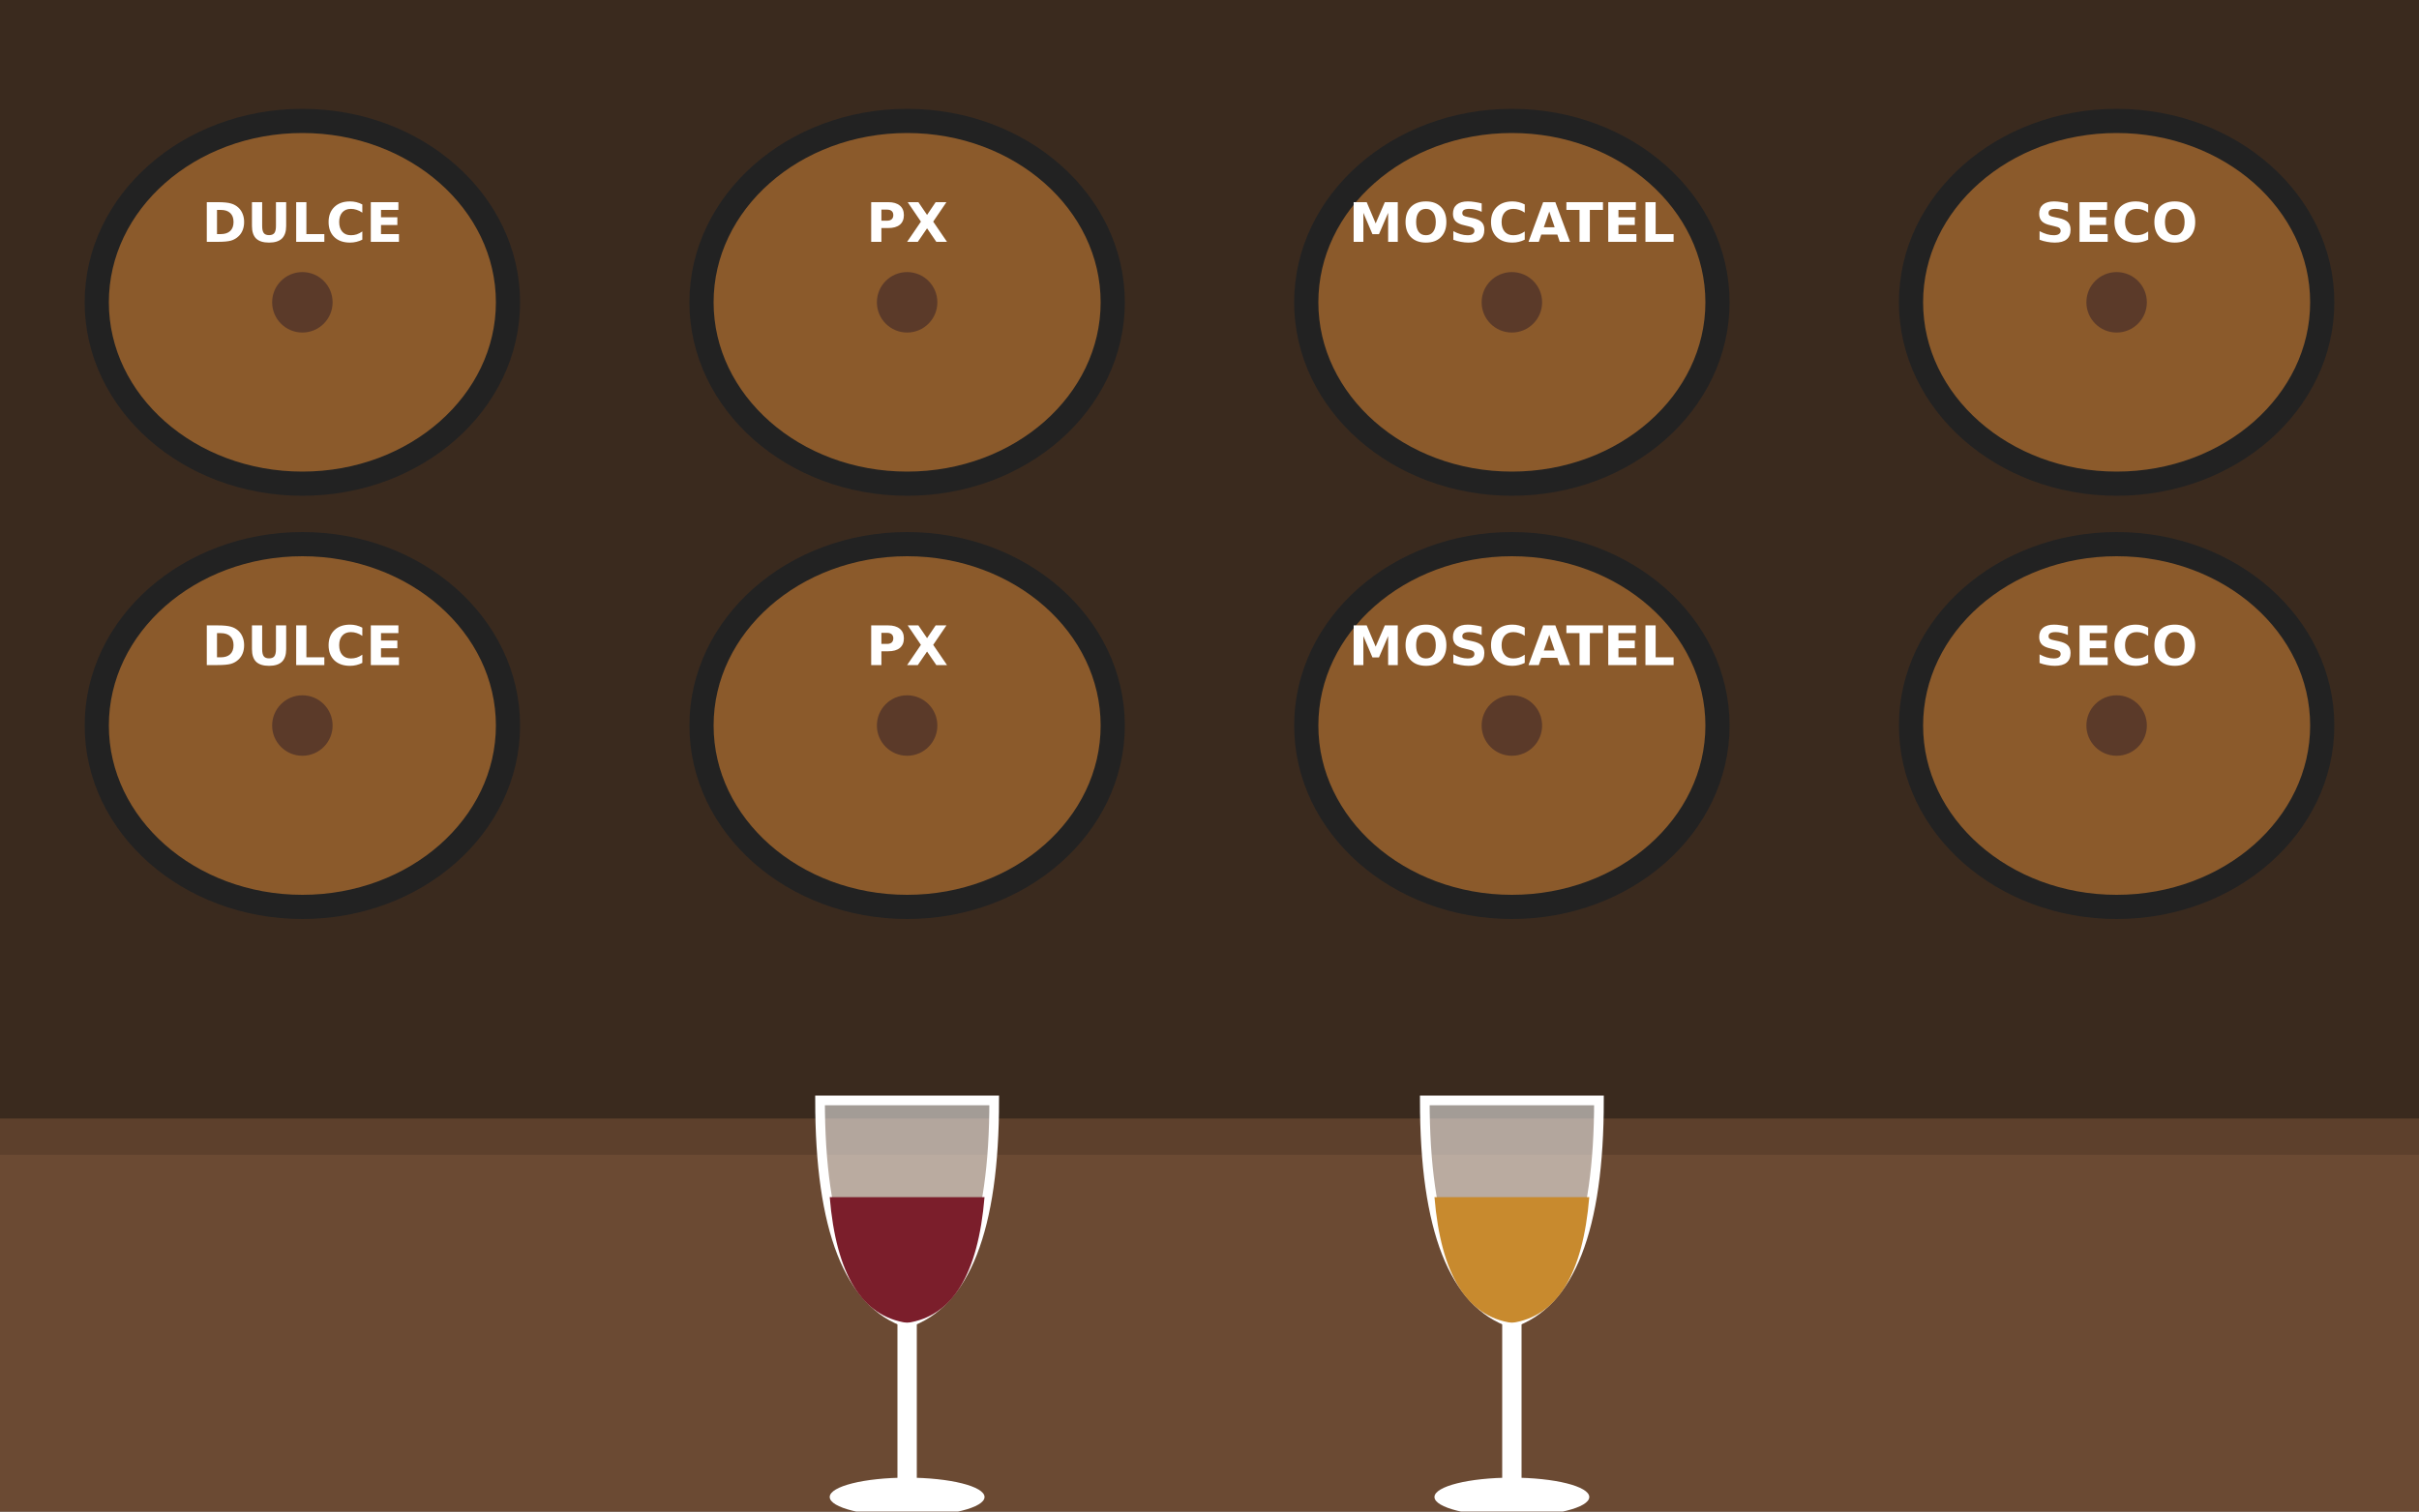
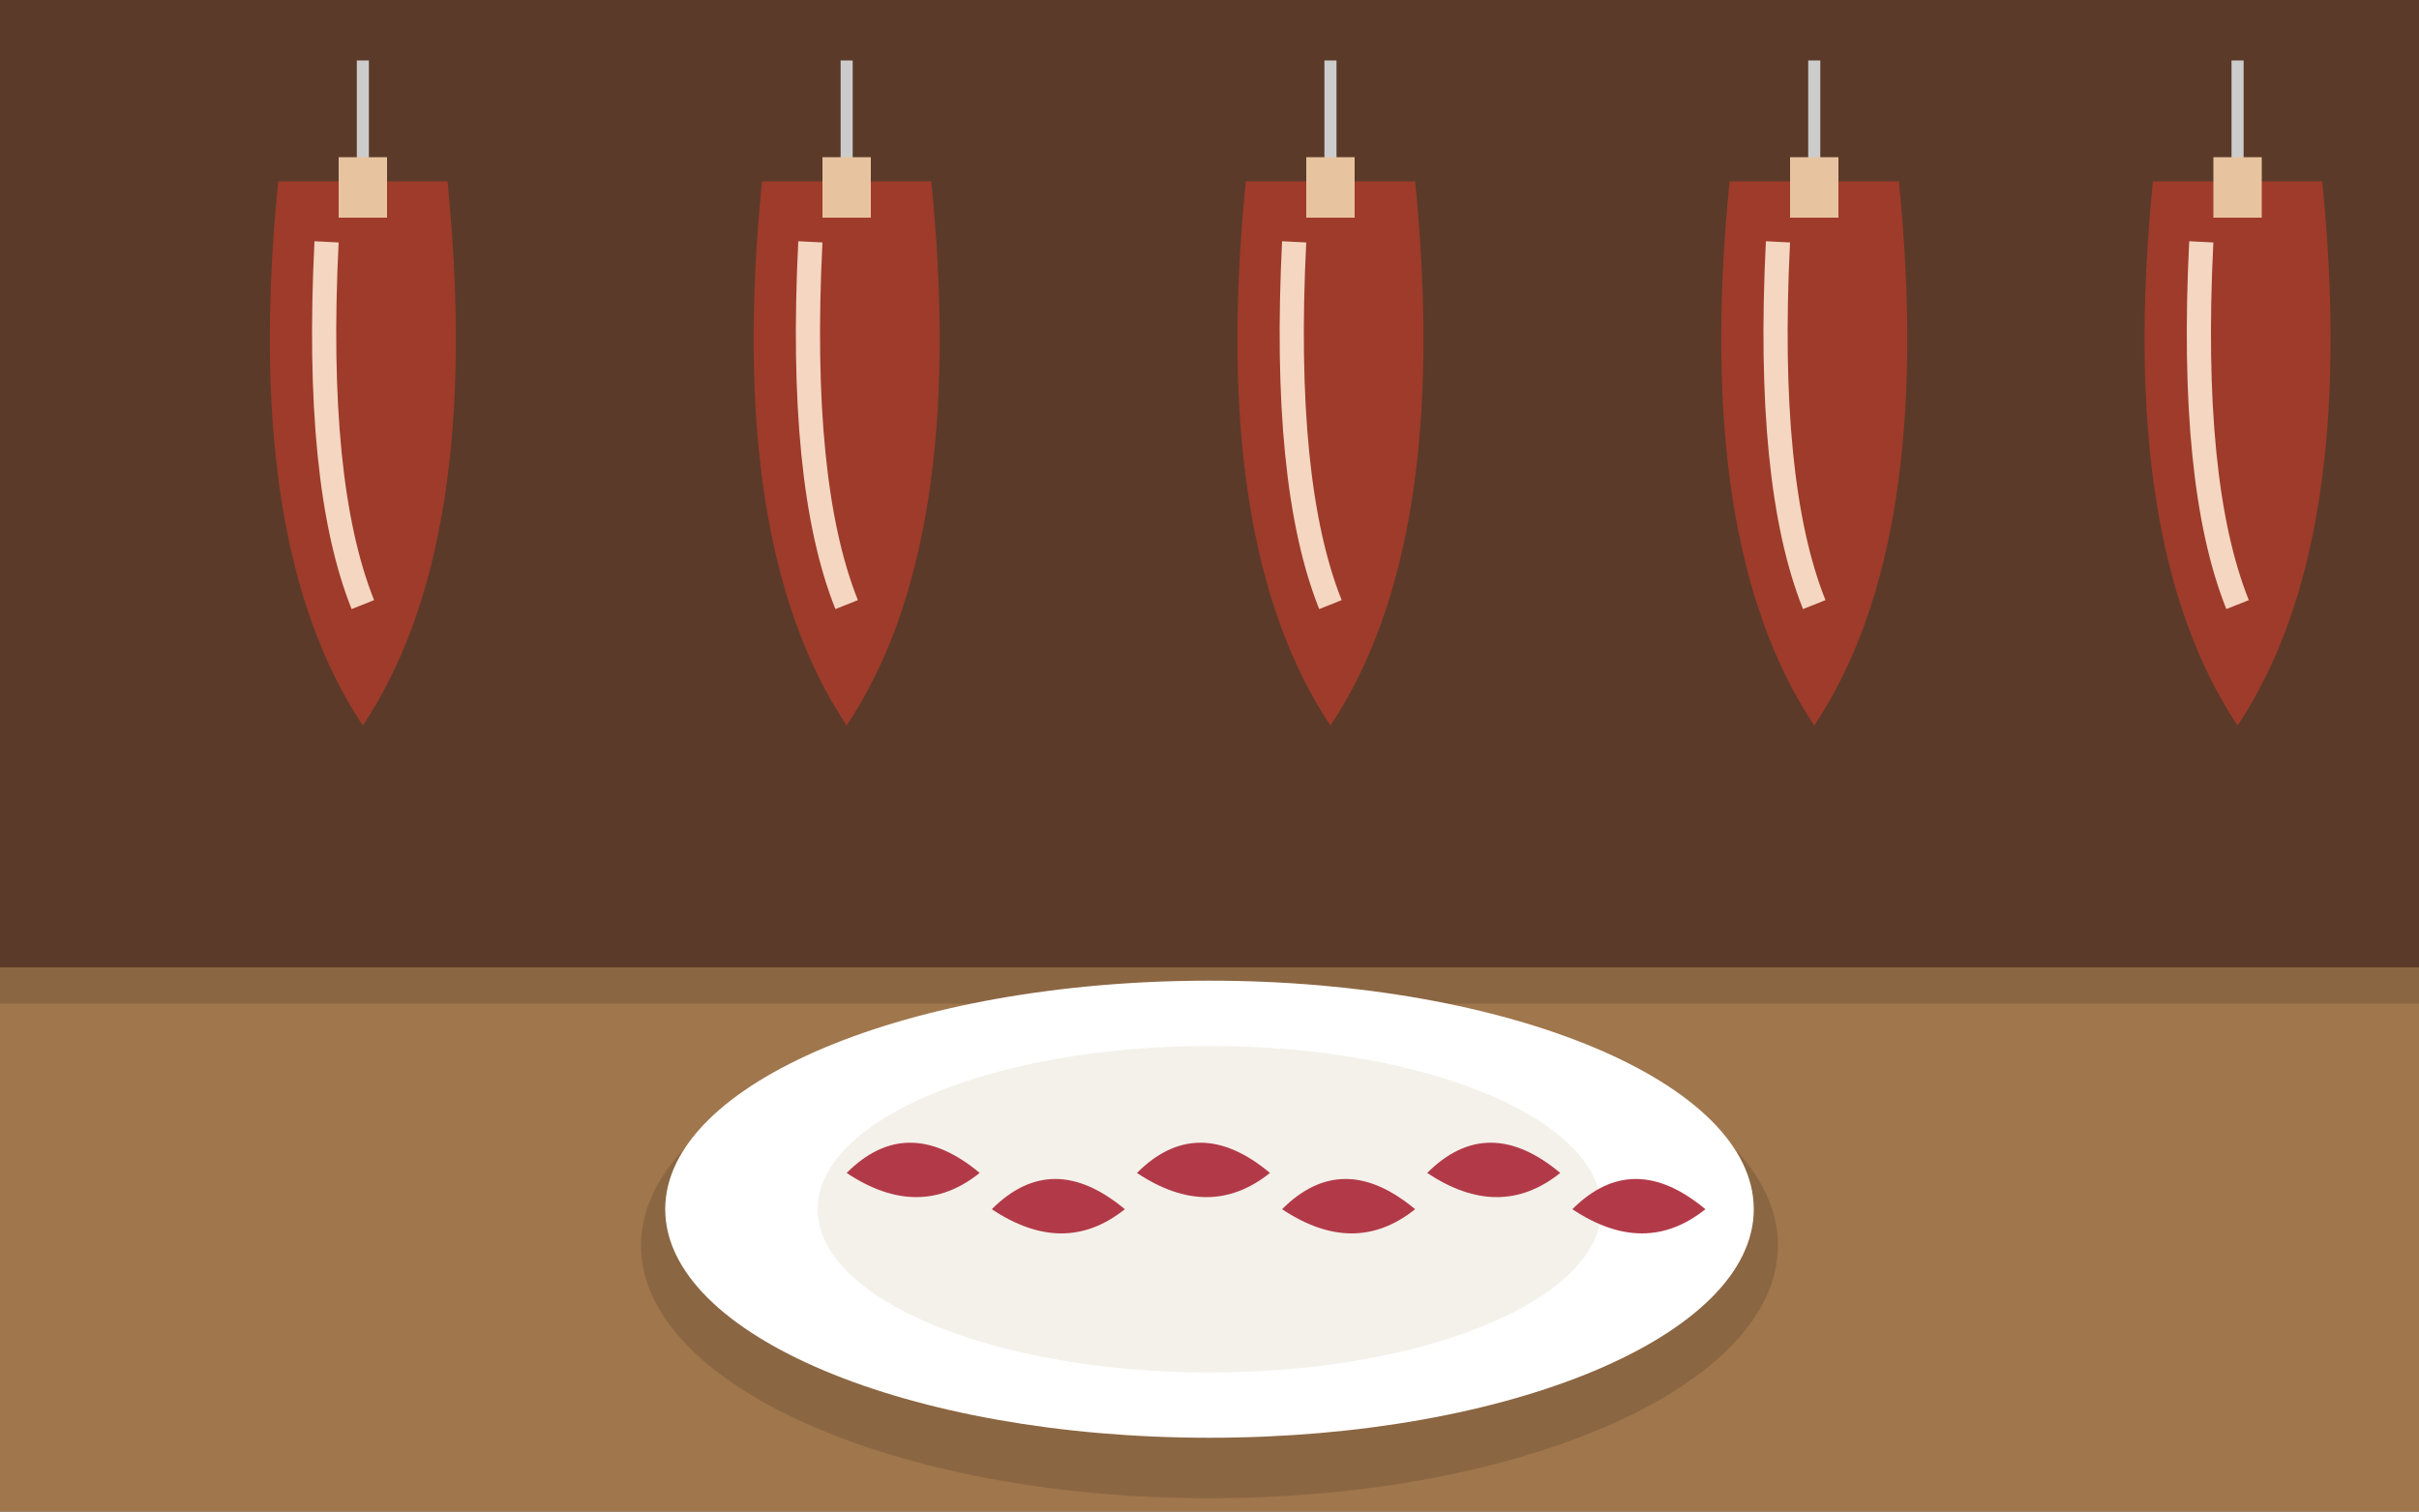
<svg xmlns="http://www.w3.org/2000/svg" viewBox="0 0 400 250" preserveAspectRatio="xMidYMid slice">
  <rect width="400" height="250" fill="#FFF" />
-   <rect width="400" height="250" fill="#3A2A1E" />
-   <g transform="translate(50,50)">
-     <ellipse rx="34" ry="30" fill="#8B5A2B" />
-     <ellipse rx="34" ry="30" fill="none" stroke="#222" stroke-width="4" />
-     <circle r="5" fill="#5B3A29" />
-     <text y="-10" text-anchor="middle" font-family="DejaVu Sans" font-size="9" font-weight="bold" fill="#fff">DULCE</text>
+   <rect width="400" height="250" fill="#5B3A29" />
+   <g transform="translate(60,10)">
+     <line x1="0" y1="0" x2="0" y2="20" stroke="#ccc" stroke-width="2" />
+     <path d="M-14 20 q-6 60 14 90 q20 -30 14 -90z" fill="#9E3B2A" />
+     <path d="M-6 30 q-2 40 6 60" stroke="#F4D6C1" stroke-width="4" fill="none" />
+     <rect x="-4" y="16" width="8" height="10" fill="#E8C3A0" />
  </g>
-   <g transform="translate(150,50)">
-     <ellipse rx="34" ry="30" fill="#8B5A2B" />
-     <ellipse rx="34" ry="30" fill="none" stroke="#222" stroke-width="4" />
-     <circle r="5" fill="#5B3A29" />
-     <text y="-10" text-anchor="middle" font-family="DejaVu Sans" font-size="9" font-weight="bold" fill="#fff">PX</text>
+   <g transform="translate(140,10)">
+     <line x1="0" y1="0" x2="0" y2="20" stroke="#ccc" stroke-width="2" />
+     <path d="M-14 20 q-6 60 14 90 q20 -30 14 -90z" fill="#9E3B2A" />
+     <path d="M-6 30 q-2 40 6 60" stroke="#F4D6C1" stroke-width="4" fill="none" />
+     <rect x="-4" y="16" width="8" height="10" fill="#E8C3A0" />
  </g>
-   <g transform="translate(250,50)">
-     <ellipse rx="34" ry="30" fill="#8B5A2B" />
-     <ellipse rx="34" ry="30" fill="none" stroke="#222" stroke-width="4" />
-     <circle r="5" fill="#5B3A29" />
-     <text y="-10" text-anchor="middle" font-family="DejaVu Sans" font-size="9" font-weight="bold" fill="#fff">MOSCATEL</text>
+   <g transform="translate(220,10)">
+     <line x1="0" y1="0" x2="0" y2="20" stroke="#ccc" stroke-width="2" />
+     <path d="M-14 20 q-6 60 14 90 q20 -30 14 -90z" fill="#9E3B2A" />
+     <path d="M-6 30 q-2 40 6 60" stroke="#F4D6C1" stroke-width="4" fill="none" />
+     <rect x="-4" y="16" width="8" height="10" fill="#E8C3A0" />
  </g>
-   <g transform="translate(350,50)">
-     <ellipse rx="34" ry="30" fill="#8B5A2B" />
-     <ellipse rx="34" ry="30" fill="none" stroke="#222" stroke-width="4" />
-     <circle r="5" fill="#5B3A29" />
-     <text y="-10" text-anchor="middle" font-family="DejaVu Sans" font-size="9" font-weight="bold" fill="#fff">SECO</text>
+   <g transform="translate(300,10)">
+     <line x1="0" y1="0" x2="0" y2="20" stroke="#ccc" stroke-width="2" />
+     <path d="M-14 20 q-6 60 14 90 q20 -30 14 -90z" fill="#9E3B2A" />
+     <path d="M-6 30 q-2 40 6 60" stroke="#F4D6C1" stroke-width="4" fill="none" />
+     <rect x="-4" y="16" width="8" height="10" fill="#E8C3A0" />
  </g>
-   <g transform="translate(50,120)">
-     <ellipse rx="34" ry="30" fill="#8B5A2B" />
-     <ellipse rx="34" ry="30" fill="none" stroke="#222" stroke-width="4" />
-     <circle r="5" fill="#5B3A29" />
-     <text y="-10" text-anchor="middle" font-family="DejaVu Sans" font-size="9" font-weight="bold" fill="#fff">DULCE</text>
+   <g transform="translate(370,10)">
+     <line x1="0" y1="0" x2="0" y2="20" stroke="#ccc" stroke-width="2" />
+     <path d="M-14 20 q-6 60 14 90 q20 -30 14 -90z" fill="#9E3B2A" />
+     <path d="M-6 30 q-2 40 6 60" stroke="#F4D6C1" stroke-width="4" fill="none" />
+     <rect x="-4" y="16" width="8" height="10" fill="#E8C3A0" />
  </g>
-   <g transform="translate(150,120)">
-     <ellipse rx="34" ry="30" fill="#8B5A2B" />
-     <ellipse rx="34" ry="30" fill="none" stroke="#222" stroke-width="4" />
-     <circle r="5" fill="#5B3A29" />
-     <text y="-10" text-anchor="middle" font-family="DejaVu Sans" font-size="9" font-weight="bold" fill="#fff">PX</text>
-   </g>
-   <g transform="translate(250,120)">
-     <ellipse rx="34" ry="30" fill="#8B5A2B" />
-     <ellipse rx="34" ry="30" fill="none" stroke="#222" stroke-width="4" />
-     <circle r="5" fill="#5B3A29" />
-     <text y="-10" text-anchor="middle" font-family="DejaVu Sans" font-size="9" font-weight="bold" fill="#fff">MOSCATEL</text>
-   </g>
-   <g transform="translate(350,120)">
-     <ellipse rx="34" ry="30" fill="#8B5A2B" />
-     <ellipse rx="34" ry="30" fill="none" stroke="#222" stroke-width="4" />
-     <circle r="5" fill="#5B3A29" />
-     <text y="-10" text-anchor="middle" font-family="DejaVu Sans" font-size="9" font-weight="bold" fill="#fff">SECO</text>
-   </g>
-   <rect x="0" y="185" width="400" height="65" fill="#6B4A33" />
-   <rect x="0" y="185" width="400" height="6" fill="#00000022" />
-   <g transform="translate(150,230) scale(0.8)">
-     <path d="M-18 -60 h36 q0 40 -18 46 q-18 -6 -18 -46z" fill="#ffffff88" stroke="#fff" stroke-width="2" />
-     <path d="M-16 -40 h32 q-2 24 -16 26 q-14 -2 -16 -26z" fill="#7B1E2B" />
-     <rect x="-2" y="-14" width="4" height="34" fill="#fff" />
-     <ellipse cx="0" cy="22" rx="16" ry="4" fill="#fff" />
-   </g>
-   <g transform="translate(250,230) scale(0.8)">
-     <path d="M-18 -60 h36 q0 40 -18 46 q-18 -6 -18 -46z" fill="#ffffff88" stroke="#fff" stroke-width="2" />
-     <path d="M-16 -40 h32 q-2 24 -16 26 q-14 -2 -16 -26z" fill="#C88A2E" />
-     <rect x="-2" y="-14" width="4" height="34" fill="#fff" />
-     <ellipse cx="0" cy="22" rx="16" ry="4" fill="#fff" />
+   <rect x="0" y="160" width="400" height="90" fill="#A0764C" />
+   <rect x="0" y="160" width="400" height="6" fill="#00000022" />
+   <g transform="translate(200,200)">
+     <ellipse cx="0" cy="6" rx="94" ry="41.8" fill="#00000022" />
+     <ellipse cx="0" cy="0" rx="90" ry="37.8" fill="#FFFFFF" />
+     <ellipse cx="0" cy="0" rx="64.8" ry="27.0" fill="#F4F1EA" />
+     <path d="M-60 -6 q10 -10 22 0 q-10 8 -22 0z" fill="#B23A48" />
+     <path d="M-36 0 q10 -10 22 0 q-10 8 -22 0z" fill="#B23A48" />
+     <path d="M-12 -6 q10 -10 22 0 q-10 8 -22 0z" fill="#B23A48" />
+     <path d="M12 0 q10 -10 22 0 q-10 8 -22 0z" fill="#B23A48" />
+     <path d="M36 -6 q10 -10 22 0 q-10 8 -22 0z" fill="#B23A48" />
+     <path d="M60 0 q10 -10 22 0 q-10 8 -22 0z" fill="#B23A48" />
  </g>
</svg>
